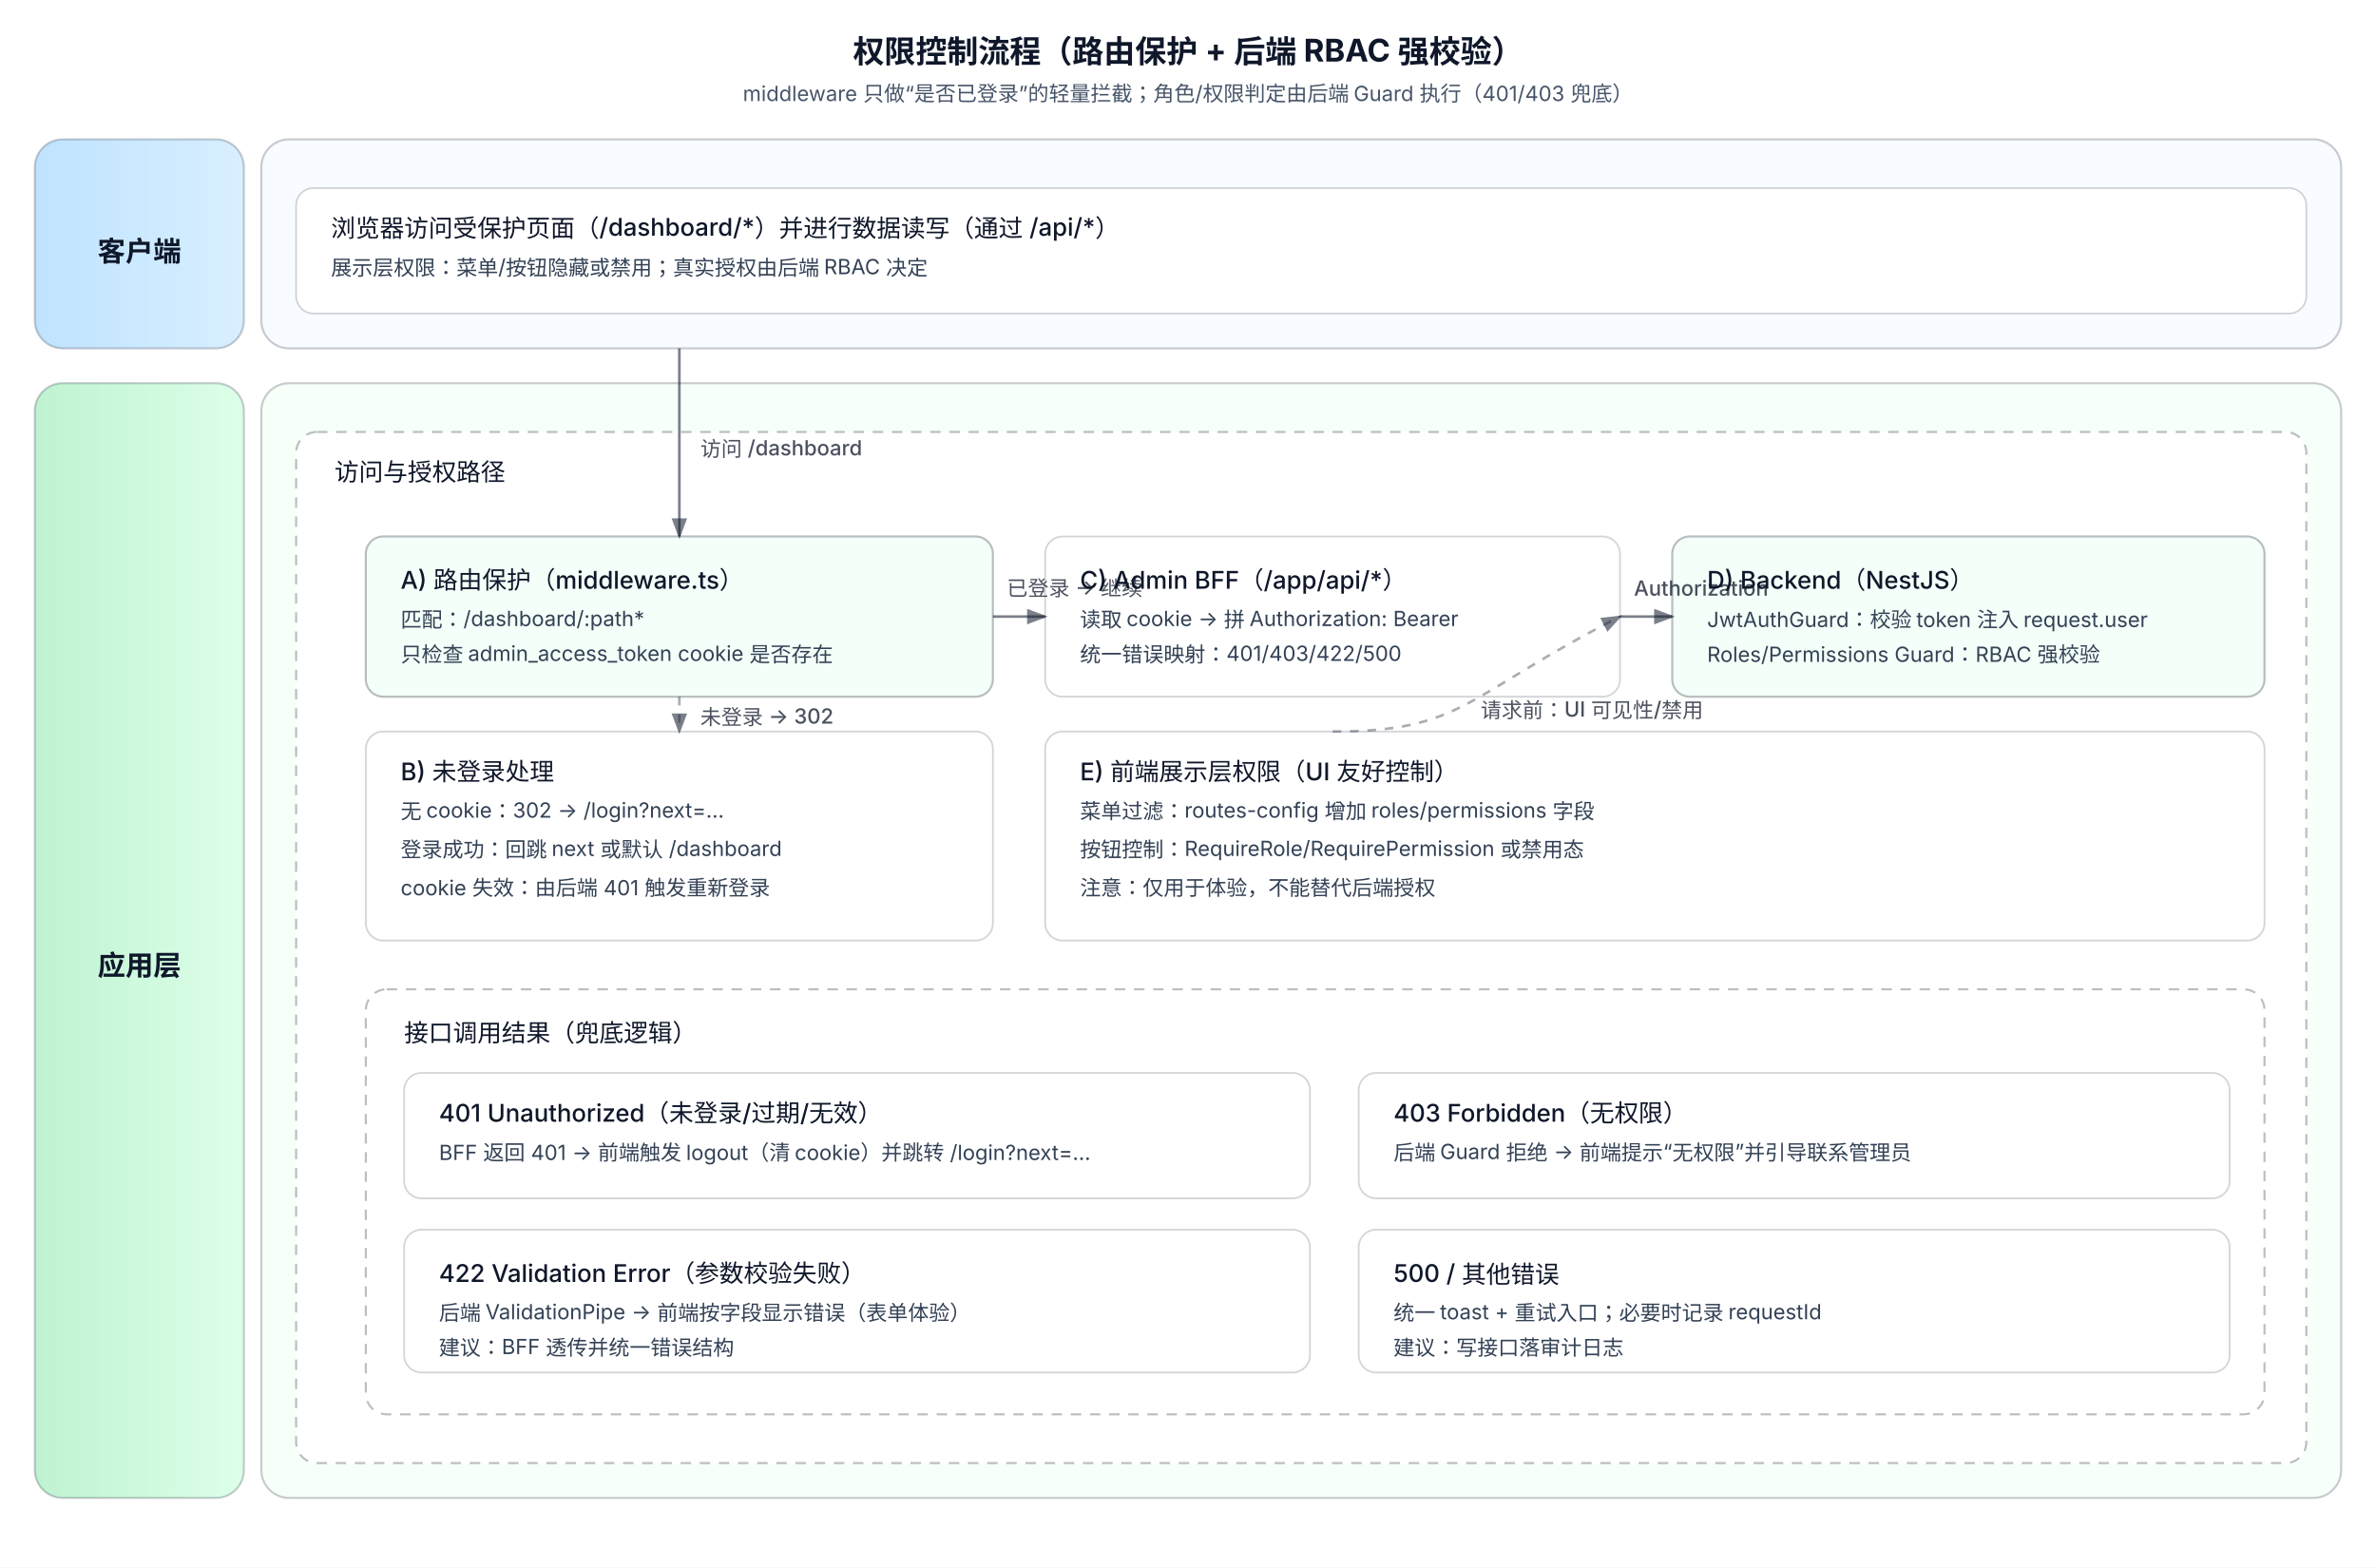
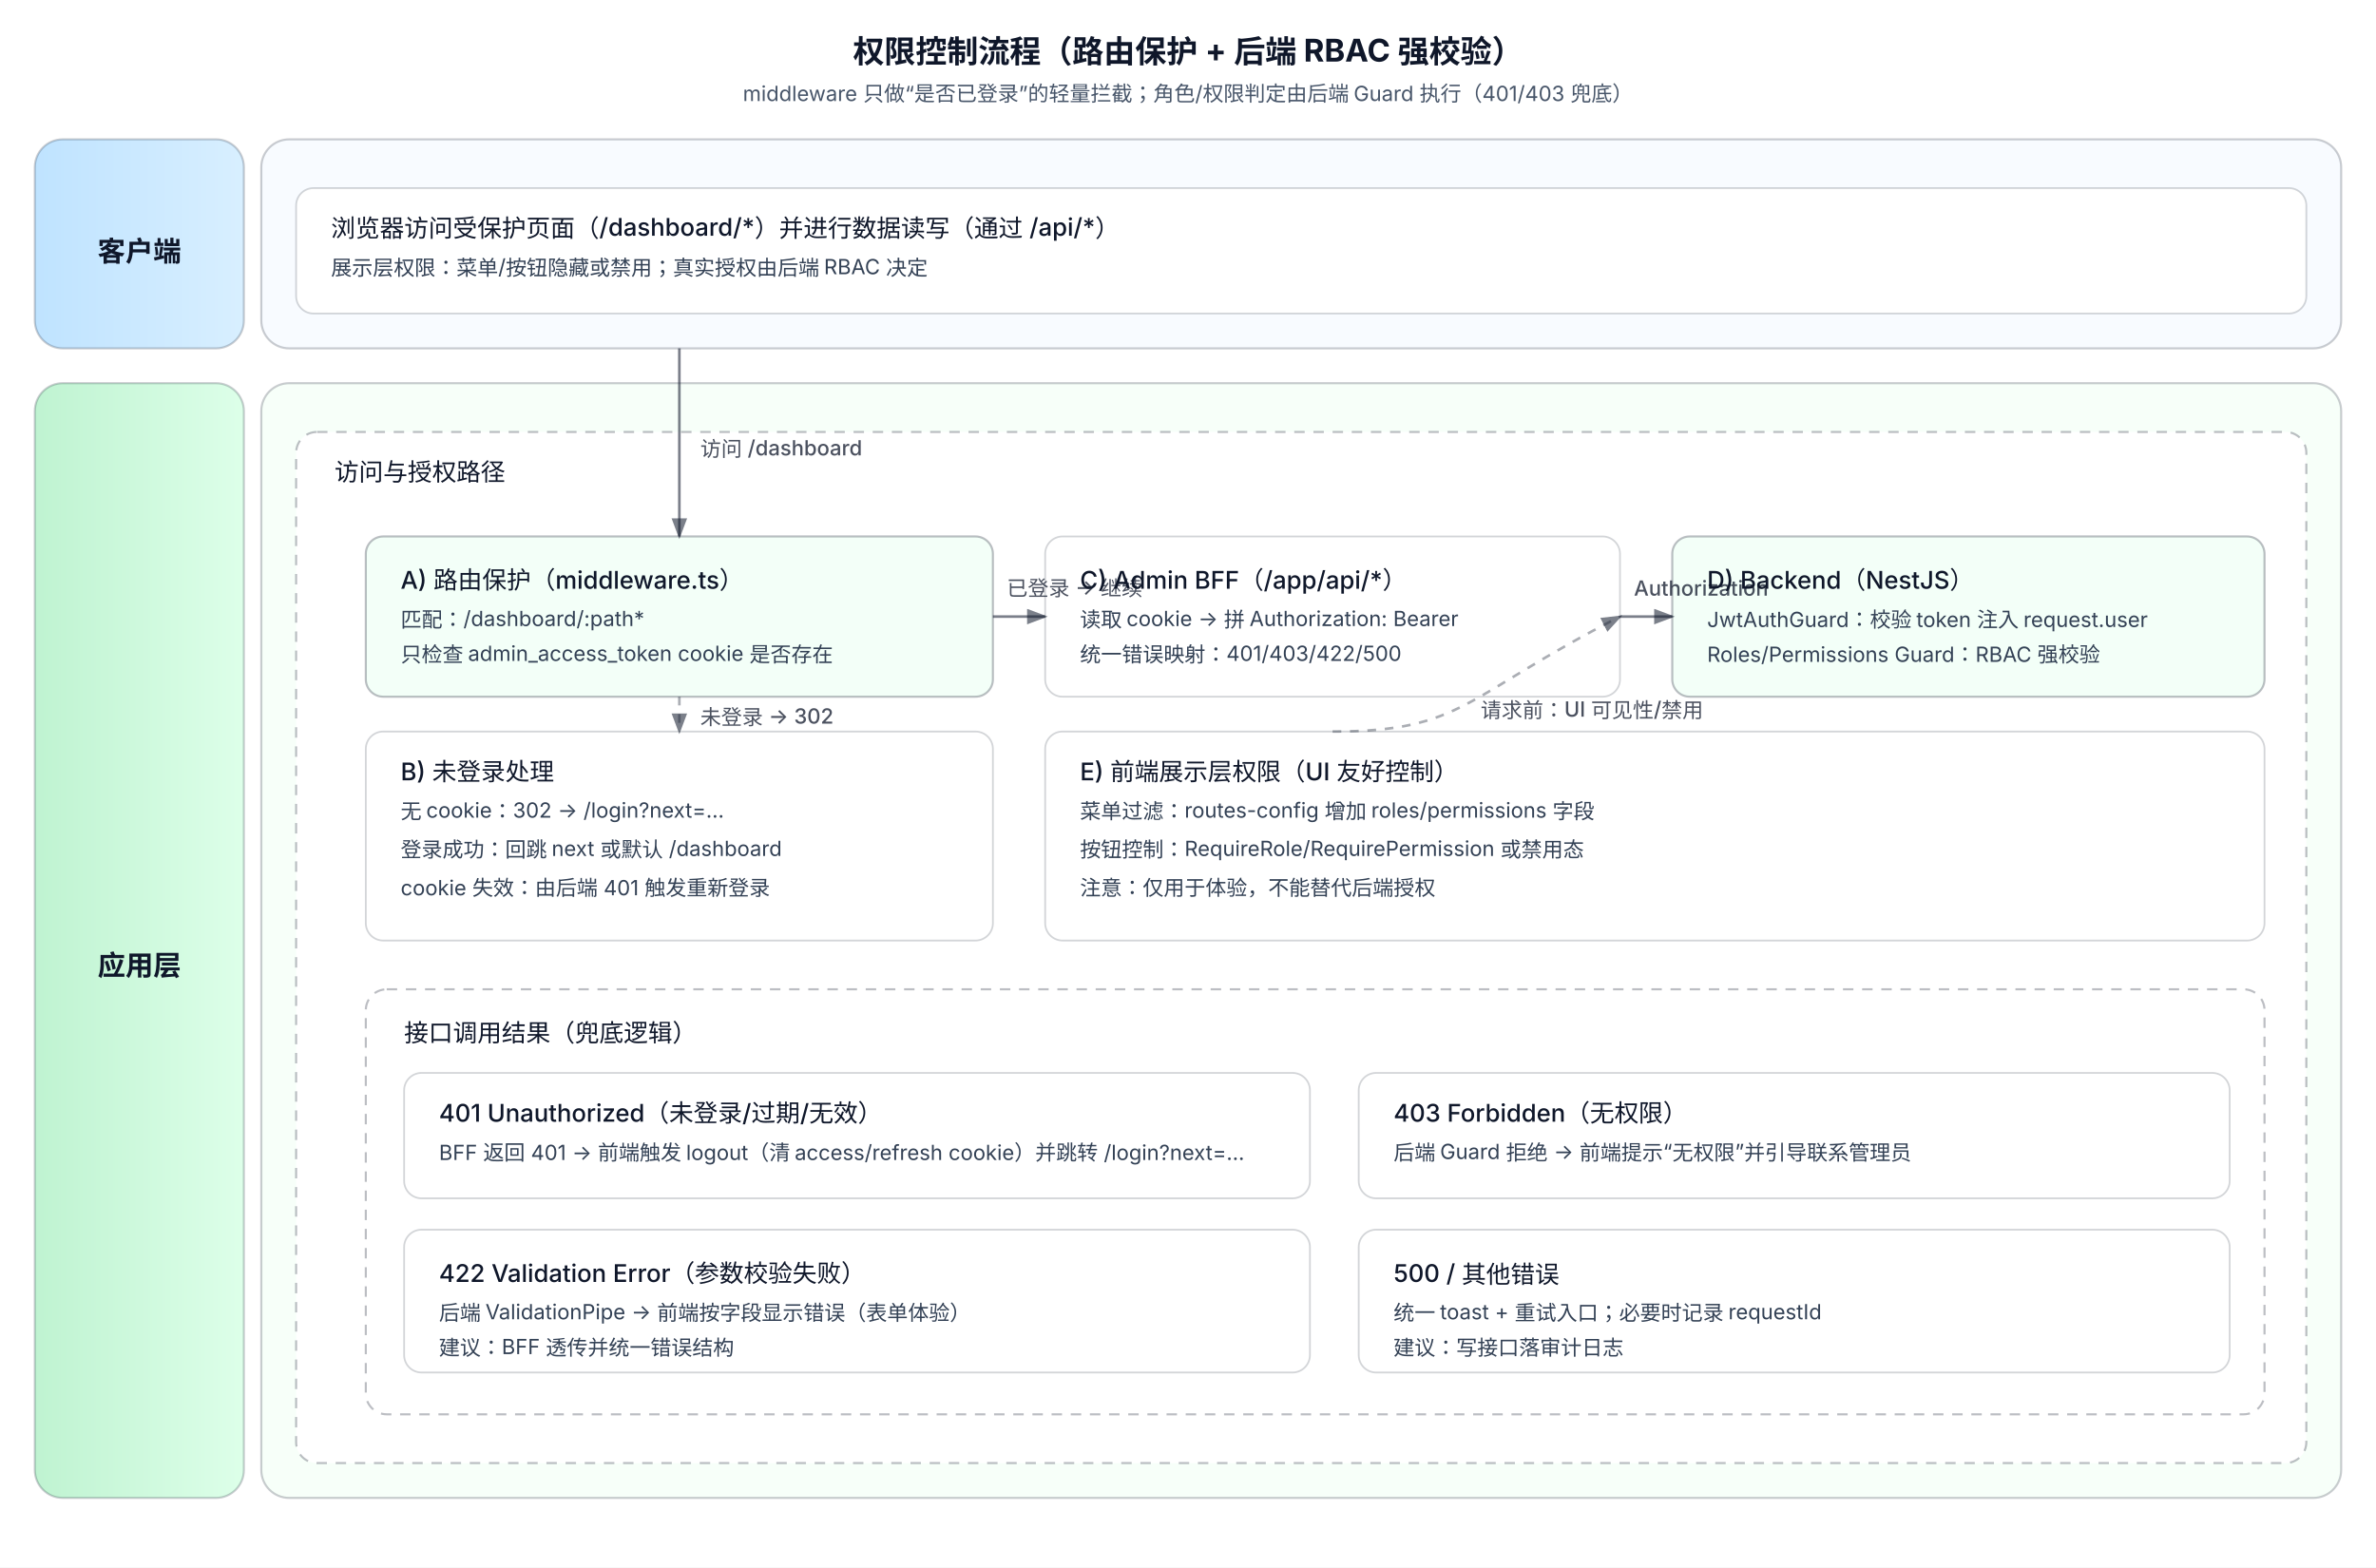
<svg xmlns="http://www.w3.org/2000/svg" width="1364" height="900" viewBox="0 0 1364 900" role="img" aria-label="SnapMatch Admin 权限控制流程（路由保护 + 后端 RBAC）">
  <defs>
    <style>
      .title { font: 700 18px -apple-system, BlinkMacSystemFont, "PingFang SC", "Hiragino Sans GB", "Microsoft YaHei", sans-serif; fill: #0f172a; }
      .label { font: 600 16px -apple-system, BlinkMacSystemFont, "PingFang SC", "Hiragino Sans GB", "Microsoft YaHei", sans-serif; fill: #0f172a; }
      .text { font: 500 14px -apple-system, BlinkMacSystemFont, "PingFang SC", "Hiragino Sans GB", "Microsoft YaHei", sans-serif; fill: #0f172a; }
      .sub { font: 400 12px -apple-system, BlinkMacSystemFont, "PingFang SC", "Hiragino Sans GB", "Microsoft YaHei", sans-serif; fill: #334155; }
      .muted { font: 400 12px -apple-system, BlinkMacSystemFont, "PingFang SC", "Hiragino Sans GB", "Microsoft YaHei", sans-serif; fill: #475569; }
      .box { rx: 10; ry: 10; stroke: #0f172a; stroke-opacity: .18; stroke-width: 1; }
      .box-strong { rx: 10; ry: 10; stroke: #0f172a; stroke-opacity: .28; stroke-width: 1.2; }
      .dash { rx: 12; ry: 12; stroke: #0f172a; stroke-opacity: .28; stroke-width: 1.2; stroke-dasharray: 6 5; }
      .layer-border { rx: 16; ry: 16; stroke: #0f172a; stroke-opacity: .22; stroke-width: 1.2; }
      .arrow { stroke: #0f172a; stroke-opacity: .55; stroke-width: 1.5; fill: none; }
      .arrow-soft { stroke: #0f172a; stroke-opacity: .35; stroke-width: 1.5; fill: none; stroke-dasharray: 5 5; }
      .arrow-label { font: 500 12px -apple-system, BlinkMacSystemFont, "PingFang SC", "Hiragino Sans GB", "Microsoft YaHei", sans-serif; fill: #0f172a; opacity: .75; }
    </style>
    <linearGradient id="g-client" x1="0" y1="0" x2="1" y2="0">
      <stop offset="0" stop-color="#bfe3ff" />
      <stop offset="1" stop-color="#d8efff" />
    </linearGradient>
    <linearGradient id="g-app" x1="0" y1="0" x2="1" y2="0">
      <stop offset="0" stop-color="#bff3d1" />
      <stop offset="1" stop-color="#ddffe9" />
    </linearGradient>
    <marker id="arrowHead" markerWidth="10" markerHeight="10" refX="7" refY="3" orient="auto">
      <path d="M0,0 L8,3 L0,6 Z" fill="#0f172a" opacity=".55" />
    </marker>
  </defs>
  <rect x="0" y="0" width="1364" height="900" fill="#ffffff" />
  <text x="682" y="36" text-anchor="middle" class="title">权限控制流程（路由保护 + 后端 RBAC 强校验）</text>
  <text x="682" y="58" text-anchor="middle" class="muted">
    middleware 只做“是否已登录”的轻量拦截；角色/权限判定由后端 Guard 执行（401/403 兜底）
  </text>
  <rect x="20" y="80" width="120" height="120" fill="url(#g-client)" class="layer-border" />
  <text x="80" y="150" text-anchor="middle" class="label">客户端</text>
  <rect x="150" y="80" width="1194" height="120" fill="#f8fbff" class="layer-border" />
  <rect x="170" y="108" width="1154" height="72" fill="#ffffff" class="box" />
  <text x="190" y="136" class="text">浏览器访问受保护页面（/dashboard/*）并进行数据读写（通过 /api/*）</text>
  <text x="190" y="158" class="sub">展示层权限：菜单/按钮隐藏或禁用；真实授权由后端 RBAC 决定</text>
  <rect x="20" y="220" width="120" height="640" fill="url(#g-app)" class="layer-border" />
  <text x="80" y="560" text-anchor="middle" class="label">应用层</text>
  <rect x="150" y="220" width="1194" height="640" fill="#f7fff9" class="layer-border" />
  <rect x="170" y="248" width="1154" height="592" fill="#ffffff" class="dash" />
  <text x="192" y="276" class="text">访问与授权路径</text>
  <rect x="210" y="308" width="360" height="92" fill="#f3fff8" class="box-strong" />
  <text x="230" y="338" class="text">A) 路由保护（middleware.ts）</text>
  <text x="230" y="360" class="sub">匹配：/dashboard/:path*</text>
  <text x="230" y="380" class="sub">只检查 admin_access_token cookie 是否存在</text>
  <rect x="210" y="420" width="360" height="120" fill="#ffffff" class="box" />
  <text x="230" y="448" class="text">B) 未登录处理</text>
  <text x="230" y="470" class="sub">无 cookie：302 → /login?next=...</text>
  <text x="230" y="492" class="sub">登录成功：回跳 next 或默认 /dashboard</text>
  <text x="230" y="514" class="sub">cookie 失效：由后端 401 触发重新登录</text>
  <rect x="600" y="308" width="330" height="92" fill="#ffffff" class="box" />
  <text x="620" y="338" class="text">C) Admin BFF（/app/api/*）</text>
  <text x="620" y="360" class="sub">读取 cookie → 拼 Authorization: Bearer</text>
  <text x="620" y="380" class="sub">统一错误映射：401/403/422/500</text>
  <rect x="960" y="308" width="340" height="92" fill="#f3fff8" class="box-strong" />
  <text x="980" y="338" class="text">D) Backend（NestJS）</text>
  <text x="980" y="360" class="sub">JwtAuthGuard：校验 token 注入 request.user</text>
  <text x="980" y="380" class="sub">Roles/Permissions Guard：RBAC 强校验</text>
  <rect x="600" y="420" width="700" height="120" fill="#ffffff" class="box" />
  <text x="620" y="448" class="text">E) 前端展示层权限（UI 友好控制）</text>
  <text x="620" y="470" class="sub">菜单过滤：routes-config 增加 roles/permissions 字段</text>
  <text x="620" y="492" class="sub">按钮控制：RequireRole/RequirePermission 或禁用态</text>
  <text x="620" y="514" class="sub">注意：仅用于体验，不能替代后端授权</text>
  <rect x="210" y="568" width="1090" height="244" fill="#ffffff" class="dash" />
  <text x="232" y="598" class="text">接口调用结果（兜底逻辑）</text>
  <rect x="232" y="616" width="520" height="72" fill="#ffffff" class="box" />
  <text x="252" y="644" class="text">401 Unauthorized（未登录/过期/无效）</text>
-   <text x="252" y="666" class="sub">BFF 返回 401 → 前端触发 logout（清 cookie）并跳转 /login?next=...</text>
+   <text x="252" y="666" class="sub">BFF 返回 401 → 前端触发 logout（清 access/refresh cookie）并跳转 /login?next=...</text>
  <rect x="780" y="616" width="500" height="72" fill="#ffffff" class="box" />
  <text x="800" y="644" class="text">403 Forbidden（无权限）</text>
  <text x="800" y="666" class="sub">后端 Guard 拒绝 → 前端提示“无权限”并引导联系管理员</text>
  <rect x="232" y="706" width="520" height="82" fill="#ffffff" class="box" />
  <text x="252" y="736" class="text">422 Validation Error（参数校验失败）</text>
  <text x="252" y="758" class="sub">后端 ValidationPipe → 前端按字段显示错误（表单体验）</text>
  <text x="252" y="778" class="sub">建议：BFF 透传并统一错误结构</text>
  <rect x="780" y="706" width="500" height="82" fill="#ffffff" class="box" />
  <text x="800" y="736" class="text">500 / 其他错误</text>
  <text x="800" y="758" class="sub">统一 toast + 重试入口；必要时记录 requestId</text>
  <text x="800" y="778" class="sub">建议：写接口落审计日志</text>
  <path d="M390,200 L390,308" class="arrow" marker-end="url(#arrowHead)" />
  <text x="402" y="262" class="arrow-label">访问 /dashboard</text>
  <path d="M570,354 L600,354" class="arrow" marker-end="url(#arrowHead)" />
  <text x="578" y="342" class="arrow-label">已登录 → 继续</text>
  <path d="M930,354 L960,354" class="arrow" marker-end="url(#arrowHead)" />
  <text x="938" y="342" class="arrow-label">Authorization</text>
  <path d="M390,400 L390,420" class="arrow-soft" marker-end="url(#arrowHead)" />
  <text x="402" y="416" class="arrow-label">未登录 → 302</text>
  <path d="M765,420 C840,420 840,400 930,354" class="arrow-soft" marker-end="url(#arrowHead)" />
  <text x="850" y="412" class="arrow-label">请求前：UI 可见性/禁用</text>
</svg>
